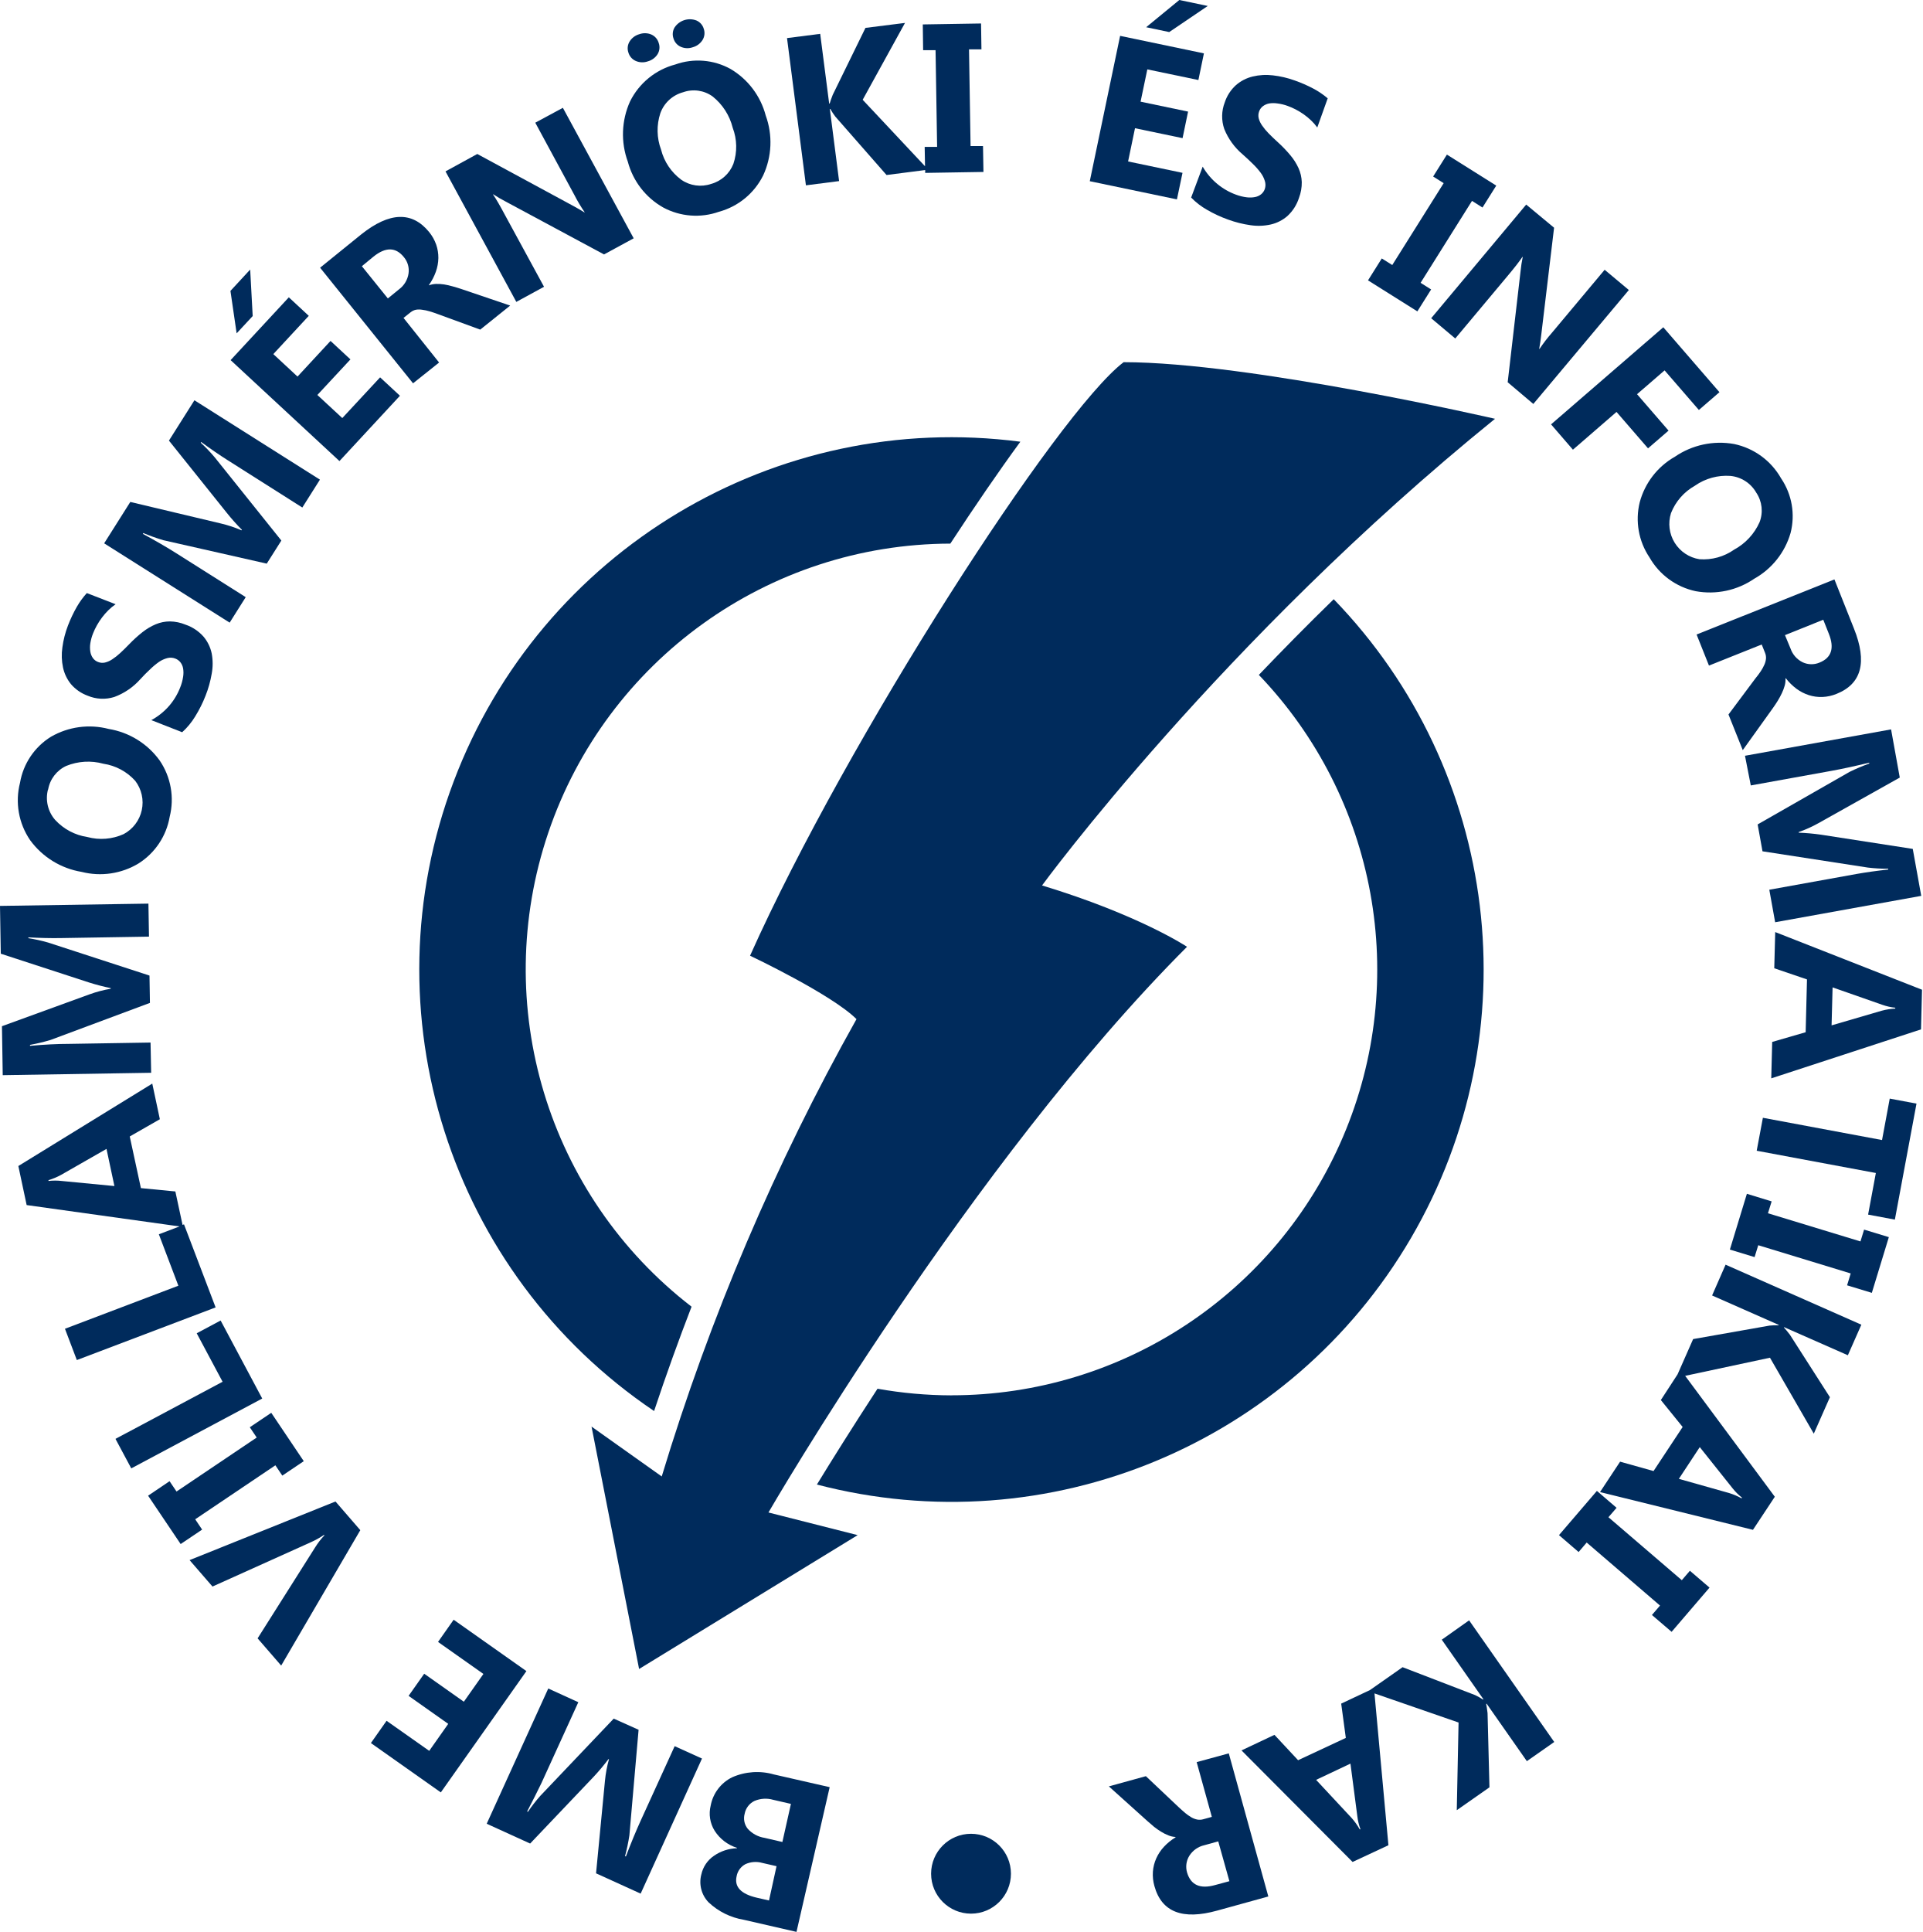
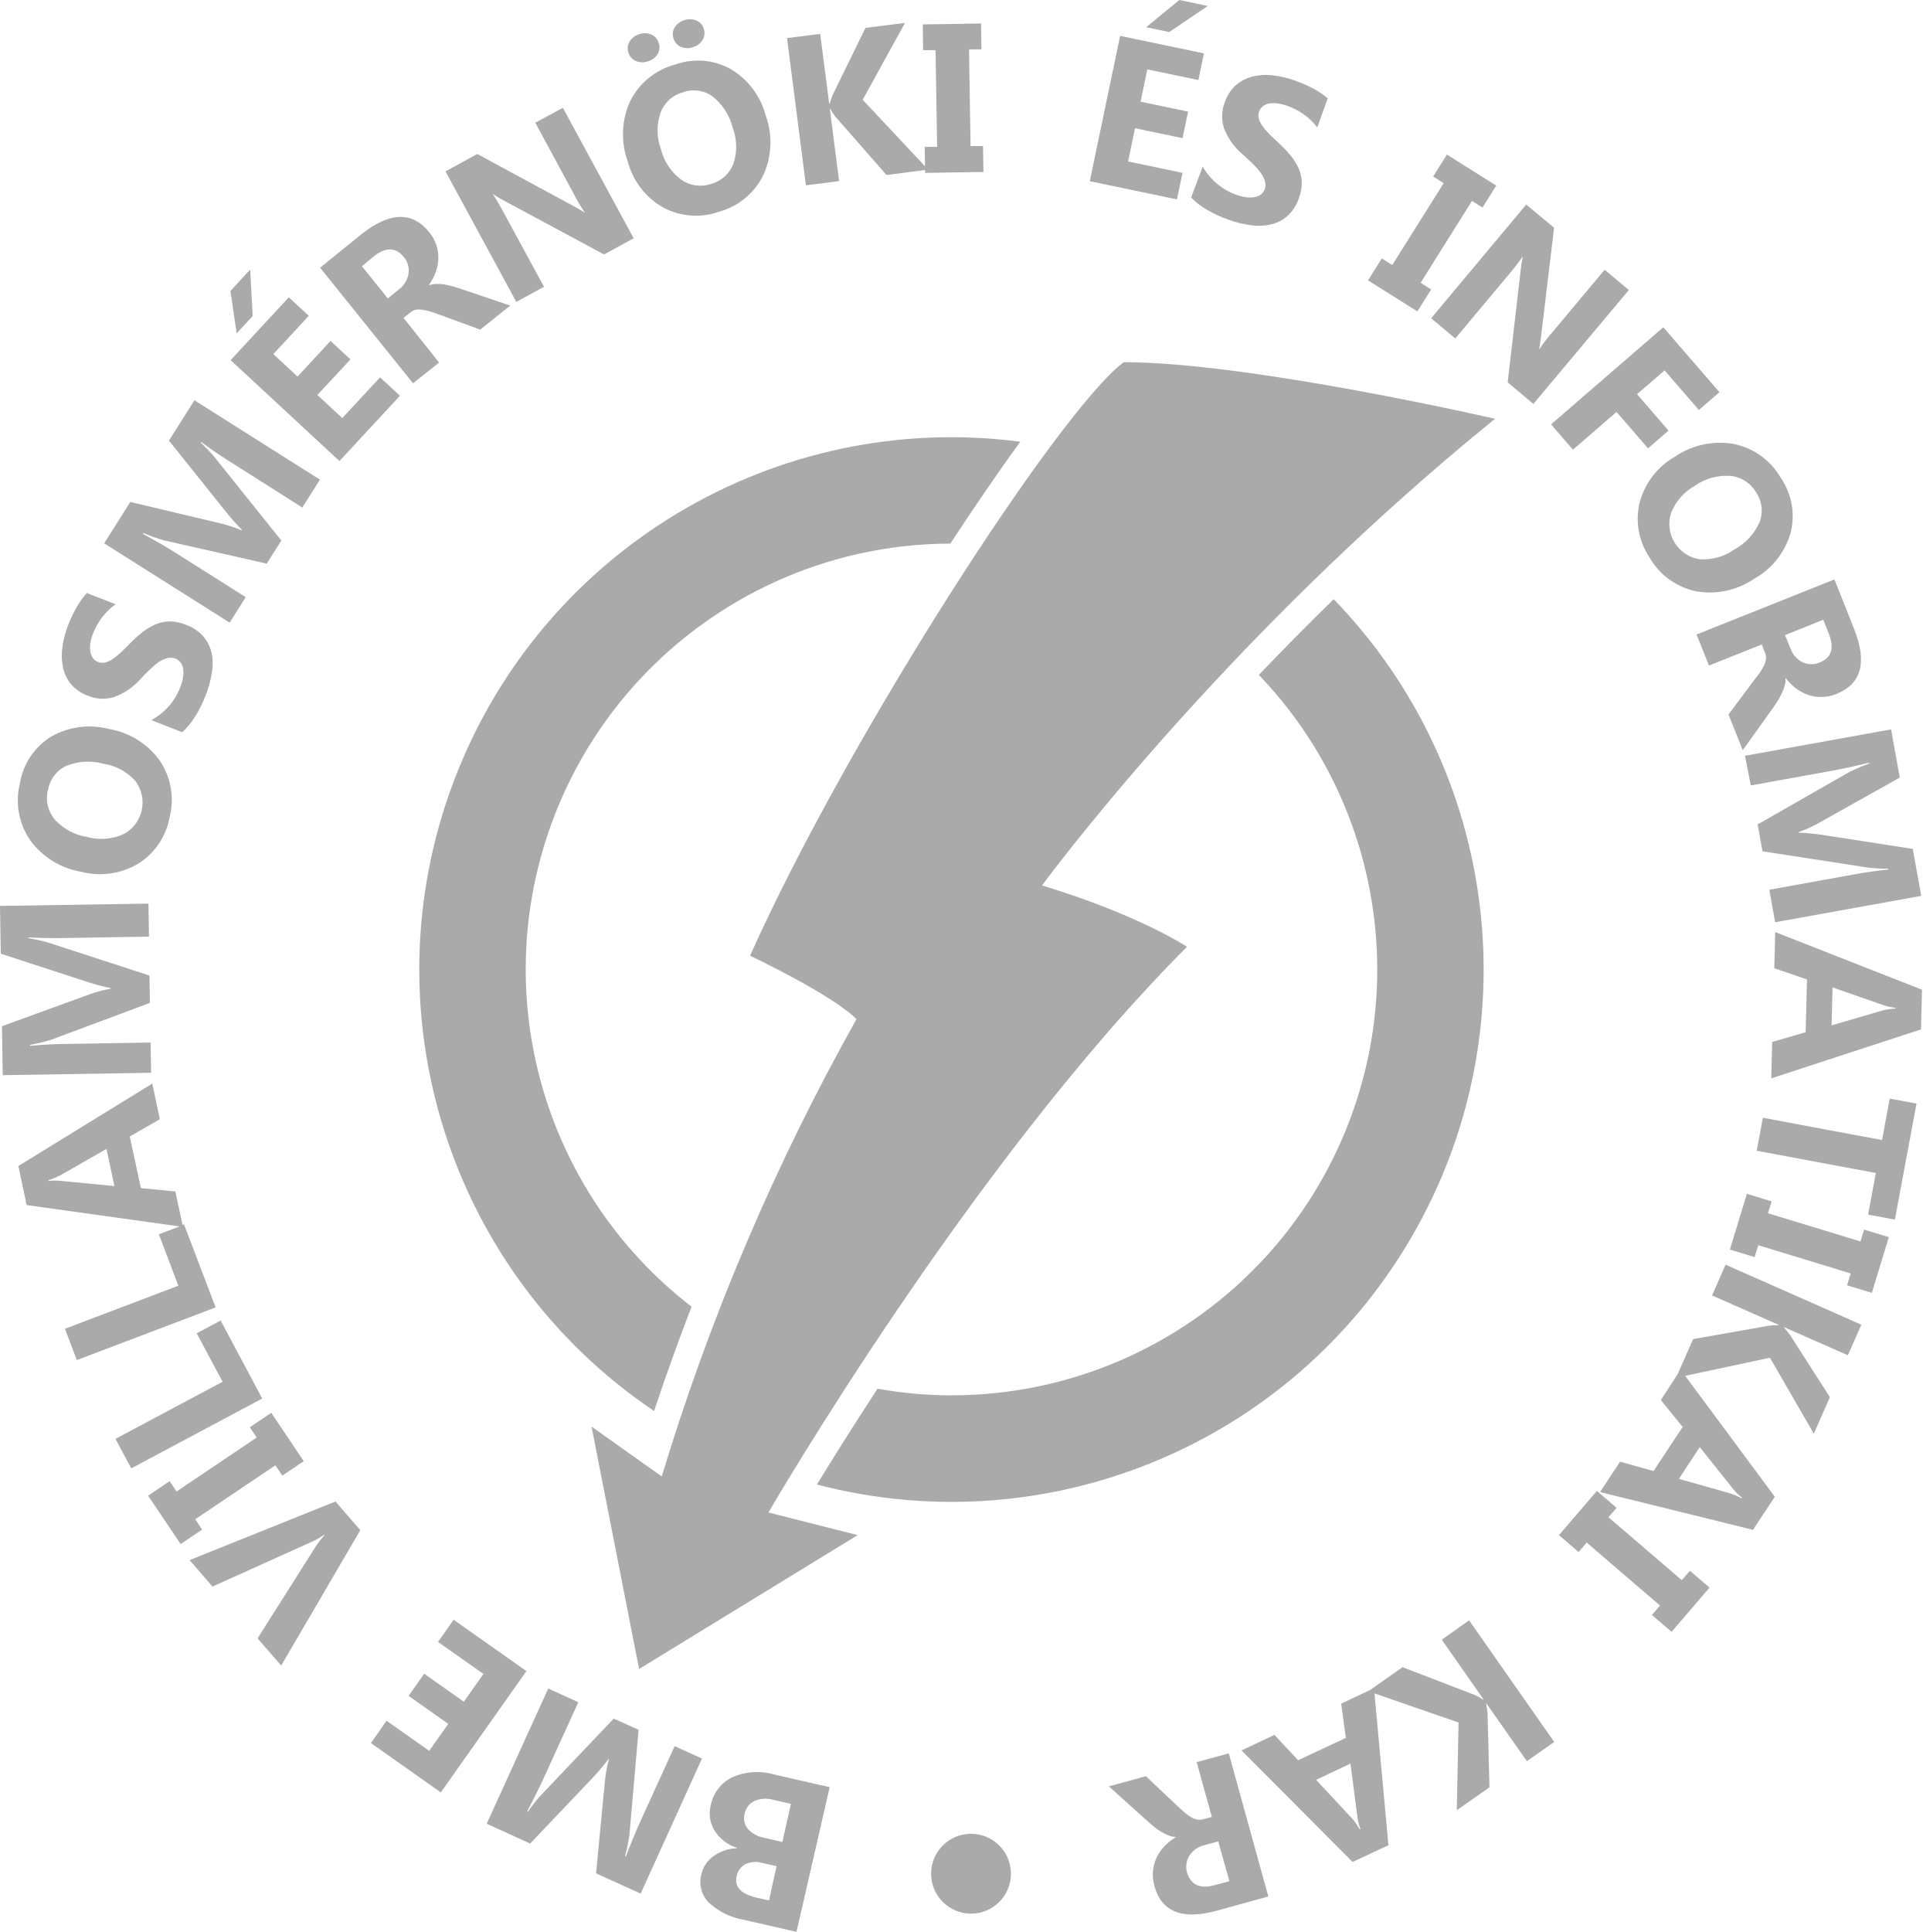
<svg xmlns="http://www.w3.org/2000/svg" viewBox="0 0 344.75 346.41">
  <defs>
-     <style>.cls-1{fill:#002b5c;}</style>
+     <style>.cls-1{fill:#AAAAAA;}</style>
  </defs>
  <g id="Réteg_2" data-name="Réteg 2">
    <g id="Réteg_2-2" data-name="Réteg 2">
      <path class="cls-1" d="M170.44,97.47c4.39-6.71,8.64-12.91,12.56-18.27A95.45,95.45,0,0,0,117.31,253c2.18-6.56,4.44-12.81,6.72-18.71A76.35,76.35,0,0,1,170.44,97.47Z" />
      <path class="cls-1" d="M170.65,250.19A76.75,76.75,0,0,1,157.38,249c-4.53,6.94-8.23,12.86-10.87,17.18A95.44,95.44,0,0,0,239.2,107.44c-4.79,4.66-9.26,9.21-13.43,13.57a76.34,76.34,0,0,1-55.13,129.17Z" />
      <path class="cls-1" d="M212.89,169.76s-8.53-5.69-26-11c0,0,32.09-43.87,81.24-83.67,0,0-44-10.15-66.61-10.15-11.78,8.94-49.55,67.43-67,106.42,0,0,14.62,6.91,19.09,11.37a411,411,0,0,0-34.93,82l-12.59-8.94,8.53,43.46,39.2-24-16-4.06S174.1,208.55,212.89,169.76Z" />
      <path class="cls-1" d="M131.31,318.67a7.11,7.11,0,0,0-3.85,5.07,5.86,5.86,0,0,0,.71,4.52,7.38,7.38,0,0,0,4,3.06l0,.07a7.66,7.66,0,0,0-4.13,1.36,5.45,5.45,0,0,0-2.26,3.35,5.25,5.25,0,0,0,1.31,5,12.1,12.1,0,0,0,6.31,3.12l9.45,2.17,5.95-25.95-10-2.28A11,11,0,0,0,131.31,318.67Zm6.61,22.09-2.19-.5q-4.27-1-3.62-3.84a3.07,3.07,0,0,1,1.59-2.18,4.39,4.39,0,0,1,3-.22l2.57.59Zm2.4-10.49-3.2-.74a5.13,5.13,0,0,1-3-1.61,3,3,0,0,1-.57-2.7,3.22,3.22,0,0,1,1.74-2.3,5,5,0,0,1,3.39-.21l3.17.73Z" />
      <path class="cls-1" d="M121,313.09l-6.11,13.39q-1.23,2.7-2.64,6.39l-.15-.07a34.51,34.51,0,0,0,.78-3.72l1.65-18.93-4.46-2L96.9,322a28,28,0,0,0-2.22,2.86l-.14-.06Q96,322,97.11,319.7l6.61-14.49-5.39-2.46L87.29,327l7.79,3.55,11.48-12.07a38.32,38.32,0,0,0,2.56-3.06l.1,0a22.24,22.24,0,0,0-.72,3.86l-1.6,16.61,8,3.64,11-24.22Z" />
      <polygon class="cls-1" points="81.36 290.42 78.56 294.4 86.7 300.14 83.19 305.12 76.08 300.1 73.28 304.07 80.39 309.09 76.98 313.93 69.33 308.54 66.52 312.53 79.06 321.38 94.41 299.63 81.36 290.42" />
      <path class="cls-1" d="M34,279.73l4.11,4.74,17.56-7.91a15.24,15.24,0,0,0,2.44-1.35l.07.08a13.37,13.37,0,0,0-1.65,2.14L46.2,293.76l4.23,4.88,14.19-24.28-4.45-5.14Z" />
      <polygon class="cls-1" points="35.01 272.41 49.39 262.73 50.63 264.58 54.48 261.99 48.65 253.32 44.8 255.91 46.04 257.75 31.66 267.43 30.41 265.58 26.56 268.18 32.4 276.85 36.25 274.26 35.01 272.41" />
      <polygon class="cls-1" points="39.57 236.77 35.28 239.06 39.92 247.75 20.71 257.99 23.54 263.28 47.03 250.76 39.57 236.77" />
      <path class="cls-1" d="M33,219.53l-.26.1-1.29-6-6.18-.6-2-9.26,5.4-3.09-1.36-6.39L3.29,209.07l1.49,7,27.42,3.83-3.71,1.41,3.5,9.22-20.34,7.72,2.13,5.61,24.89-9.44Zm-21.93-7.78a10.2,10.2,0,0,0-2.37,0l0-.15a11.65,11.65,0,0,0,2.25-.94L19.1,206l1.42,6.66Z" />
      <path class="cls-1" d="M27,186.93l-14.72.24q-3,0-6.9.35v-.17a34.78,34.78,0,0,0,3.7-.89l17.81-6.64-.08-4.9L8.63,169a28.11,28.11,0,0,0-3.54-.78v-.15q3.12.17,5.7.13l15.93-.26-.1-5.92L0,162.43.14,171,16,176.17a38.55,38.55,0,0,0,3.86,1v.11a22.29,22.29,0,0,0-3.79,1L.35,184l.14,8.78,26.62-.43Z" />
      <path class="cls-1" d="M14.63,156.33a13.36,13.36,0,0,0,10.23-1.52,12.39,12.39,0,0,0,5.57-8.35,12.52,12.52,0,0,0-1.79-10.1,14.09,14.09,0,0,0-9.15-5.66A13.76,13.76,0,0,0,9.14,132.1a12.09,12.09,0,0,0-5.55,8.25A12.66,12.66,0,0,0,5.4,150.64,14.32,14.32,0,0,0,14.63,156.33Zm-6-14.75a5.75,5.75,0,0,1,3.25-4.25,10.38,10.38,0,0,1,6.67-.39,9.58,9.58,0,0,1,5.7,3.06,6.41,6.41,0,0,1-2.08,9.56,9.68,9.68,0,0,1-6.5.52A9.86,9.86,0,0,1,9.88,147,6,6,0,0,1,8.6,141.58Z" />
      <path class="cls-1" d="M12.72,122.66a7.2,7.2,0,0,0,3,2.08,6.93,6.93,0,0,0,4.78.23,11.65,11.65,0,0,0,4.65-3.17q.91-1,1.75-1.77a12.82,12.82,0,0,1,1.6-1.34A4.81,4.81,0,0,1,30,118a2.31,2.31,0,0,1,1.46.09,2.15,2.15,0,0,1,.89.65,2.48,2.48,0,0,1,.49,1.1,4.63,4.63,0,0,1,0,1.52,8.44,8.44,0,0,1-.53,1.92,11.26,11.26,0,0,1-2,3.31,11.42,11.42,0,0,1-3.17,2.53l5.53,2.17A12.63,12.63,0,0,0,35,128.47a22.66,22.66,0,0,0,1.87-3.74,19.54,19.54,0,0,0,1.1-3.93,9.94,9.94,0,0,0,0-3.63,6.85,6.85,0,0,0-1.45-3A7.58,7.58,0,0,0,33.27,112a7.65,7.65,0,0,0-2.81-.58,6.61,6.61,0,0,0-2.52.51,10.22,10.22,0,0,0-2.38,1.41,23.19,23.19,0,0,0-2.37,2.15q-.88.91-1.64,1.61a10.7,10.7,0,0,1-1.44,1.13,4.06,4.06,0,0,1-1.3.57,2.1,2.1,0,0,1-1.24-.11,2,2,0,0,1-.91-.7,2.72,2.72,0,0,1-.46-1.14,4.74,4.74,0,0,1,0-1.51,8.16,8.16,0,0,1,.5-1.8,11.8,11.8,0,0,1,.68-1.42,12.45,12.45,0,0,1,.93-1.42,11.57,11.57,0,0,1,1.14-1.3,8.88,8.88,0,0,1,1.29-1.06l-5.17-2a14.42,14.42,0,0,0-1.8,2.48,24.13,24.13,0,0,0-1.58,3.34,17.17,17.17,0,0,0-1,3.9,10.23,10.23,0,0,0,.11,3.62A7.1,7.1,0,0,0,12.72,122.66Z" />
      <path class="cls-1" d="M44.07,107.07,31.62,99.2q-2.51-1.59-6-3.48l.09-.14a34.78,34.78,0,0,0,3.59,1.28l18.54,4.2,2.62-4.14L38.51,82A28,28,0,0,0,36,79.38l.08-.13q2.52,1.85,4.7,3.23L54.22,91l3.16-5L34.87,71.77,30.3,79,40.71,92A38.41,38.41,0,0,0,43.39,95l-.06.09a22.24,22.24,0,0,0-3.72-1.23L23.37,90l-4.69,7.42,22.51,14.22Z" />
      <polygon class="cls-1" points="45.32 56.67 44.87 48.33 41.33 52.16 42.44 59.77 45.32 56.67" />
      <polygon class="cls-1" points="60.88 82.67 71.73 70.96 68.17 67.66 61.39 74.96 56.92 70.82 62.85 64.44 59.28 61.13 53.36 67.52 49.02 63.49 55.38 56.63 51.8 53.31 41.36 64.57 60.88 82.67" />
      <path class="cls-1" d="M78.75,65,72.37,57l1.26-1a2.29,2.29,0,0,1,.95-.46,3.44,3.44,0,0,1,1.13,0,7.78,7.78,0,0,1,1.33.28q.72.21,1.57.53l7.52,2.75,5.37-4.31-8.85-3q-.69-.23-1.46-.44A13.54,13.54,0,0,0,79.66,51a8.22,8.22,0,0,0-1.45-.09,3.83,3.83,0,0,0-1.28.25l0-.06a9.74,9.74,0,0,0,1.24-2.38,7.69,7.69,0,0,0,.45-2.45,7.16,7.16,0,0,0-.39-2.41,7.51,7.51,0,0,0-1.28-2.27Q72.38,36,64.82,42l-7.41,6L74.08,68.73ZM71.56,51.88l-2,1.63L64.9,47.73,67,46q3.26-2.61,5.44.11a3.72,3.72,0,0,1,.83,2.93A4.31,4.31,0,0,1,71.56,51.88Z" />
      <path class="cls-1" d="M97.57,51.42l-7-12.86Q89.21,36,88.41,34.85l.07,0a24.26,24.26,0,0,0,2.23,1.3l17.62,9.47,5.32-2.89-12.7-23.4L96,22l7,12.94a28.43,28.43,0,0,0,1.87,3.14l-.06,0q-1.05-.65-2.21-1.27l-17-9.2L79.9,30.73l12.7,23.4Z" />
      <path class="cls-1" d="M118.94,37.2a12.39,12.39,0,0,0,10,.77,12.52,12.52,0,0,0,7.93-6.51,14.09,14.09,0,0,0,.46-10.75,13.76,13.76,0,0,0-6.3-8.34,12.08,12.08,0,0,0-9.91-.81A12.66,12.66,0,0,0,113,18.18,14.32,14.32,0,0,0,112.6,29,13.36,13.36,0,0,0,118.94,37.2Zm-.51-16.9a6,6,0,0,1,4.08-3.76,5.75,5.75,0,0,1,5.29.75,10.39,10.39,0,0,1,3.61,5.62,9.58,9.58,0,0,1,.12,6.47,6,6,0,0,1-4,3.6,6,6,0,0,1-5.33-.74,9.68,9.68,0,0,1-3.64-5.41A9.87,9.87,0,0,1,118.43,20.3Z" />
      <path class="cls-1" d="M114,10.92a2.93,2.93,0,0,0,2.19.08,3,3,0,0,0,1.75-1.29,2.35,2.35,0,0,0,.2-2,2.36,2.36,0,0,0-1.3-1.51,2.94,2.94,0,0,0-2.17-.07,3,3,0,0,0-1.74,1.29,2.32,2.32,0,0,0-.23,2A2.36,2.36,0,0,0,114,10.92Z" />
      <path class="cls-1" d="M122.09,8.39a2.91,2.91,0,0,0,2.16.08A3,3,0,0,0,126,7.17a2.34,2.34,0,0,0,.22-2,2.33,2.33,0,0,0-1.32-1.5A3.3,3.3,0,0,0,121,4.9a2.33,2.33,0,0,0-.21,2A2.35,2.35,0,0,0,122.09,8.39Z" />
      <path class="cls-1" d="M150.49,32.47l-1.66-12.93h.09a11,11,0,0,0,.89,1.36L159,31.38l6.93-.89V31l10.45-.17-.08-4.64-2.23,0-.28-17.34,2.23,0-.07-4.64-10.45.17L165.56,9l2.23,0,.28,17.34-2.23,0,.06,3.47L154.72,17.89l7.59-13.78L155.22,5,149.35,17q-.39,1-.55,1.57h-.09L147.1,6.07l-5.95.76,3.39,26.4Z" />
      <polygon class="cls-1" points="212.08 30.99 202.32 28.95 203.56 22.99 212.09 24.77 213.08 20.01 204.56 18.23 205.77 12.44 214.93 14.35 215.92 9.57 200.89 6.43 195.45 32.49 211.08 35.75 212.08 30.99" />
      <polygon class="cls-1" points="216.61 1.07 211.51 0 205.56 4.88 209.7 5.75 216.61 1.07" />
      <path class="cls-1" d="M213.63,35.42a12.61,12.61,0,0,0,2.85,2.2,22.55,22.55,0,0,0,3.8,1.76,19.54,19.54,0,0,0,4,1,9.93,9.93,0,0,0,3.63-.13,6.86,6.86,0,0,0,3-1.53,7.56,7.56,0,0,0,2.06-3.24,7.65,7.65,0,0,0,.5-2.83,6.62,6.62,0,0,0-.58-2.5,10.06,10.06,0,0,0-1.48-2.33,23.21,23.21,0,0,0-2.22-2.31q-.94-.85-1.66-1.59a10.41,10.41,0,0,1-1.17-1.41,4,4,0,0,1-.61-1.28,2.11,2.11,0,0,1,.07-1.25,2,2,0,0,1,.67-.93,2.71,2.71,0,0,1,1.12-.5,4.78,4.78,0,0,1,1.51,0,8.22,8.22,0,0,1,1.81.44,11.74,11.74,0,0,1,1.44.63,12.49,12.49,0,0,1,1.45.88,11.56,11.56,0,0,1,1.33,1.1,8.92,8.92,0,0,1,1.1,1.26l1.87-5.23a14.6,14.6,0,0,0-2.53-1.72,24.14,24.14,0,0,0-3.38-1.48,17.14,17.14,0,0,0-3.93-.92,10.2,10.2,0,0,0-3.62.21,7.08,7.08,0,0,0-3,1.55,7.2,7.2,0,0,0-2,3.08,6.93,6.93,0,0,0-.09,4.78,11.62,11.62,0,0,0,3.31,4.56q1,.89,1.82,1.7a12.88,12.88,0,0,1,1.38,1.56,4.76,4.76,0,0,1,.76,1.48,2.29,2.29,0,0,1,0,1.46,2.12,2.12,0,0,1-.62.91,2.47,2.47,0,0,1-1.08.52,4.64,4.64,0,0,1-1.52.06,8.45,8.45,0,0,1-1.93-.47,11.26,11.26,0,0,1-3.37-1.93,11.43,11.43,0,0,1-2.62-3.1Z" />
      <polygon class="cls-1" points="256.67 51.9 254.78 50.71 264 36.02 265.88 37.21 268.35 33.28 259.5 27.72 257.03 31.65 258.92 32.84 249.7 47.52 247.82 46.34 245.35 50.27 254.2 55.83 256.67 51.9" />
      <path class="cls-1" d="M261,60.69l9.39-11.22q1.86-2.22,2.65-3.4l.06,0a23.81,23.81,0,0,0-.39,2.55L270.4,68.54,275,72.43,292.13,52l-4.34-3.63-9.45,11.29a28.75,28.75,0,0,0-2.23,2.9l-.06,0q.22-1.22.37-2.52l2.3-19.21-5-4.15L256.68,57.06Z" />
      <polygon class="cls-1" points="282.1 80.63 289.92 73.86 295.57 80.39 299.25 77.21 293.6 70.68 298.54 66.41 304.69 73.51 308.38 70.32 298.31 58.68 278.18 76.09 282.1 80.63" />
      <path class="cls-1" d="M294.08,90.06a12.4,12.4,0,0,0,1.75,9.88,12.53,12.53,0,0,0,8.28,6.06,14.09,14.09,0,0,0,10.52-2.24,13.75,13.75,0,0,0,6.5-8.18,12.08,12.08,0,0,0-1.69-9.8A12.66,12.66,0,0,0,311,79.61a14.32,14.32,0,0,0-10.61,2.28A13.37,13.37,0,0,0,294.08,90.06Zm9.94-3a9.86,9.86,0,0,1,6.3-1.73,6,6,0,0,1,4.66,3,5.76,5.76,0,0,1,.59,5.31,10.39,10.39,0,0,1-4.54,4.9,9.58,9.58,0,0,1-6.24,1.73A6.41,6.41,0,0,1,299.69,92,9.69,9.69,0,0,1,304,87.08Z" />
      <path class="cls-1" d="M306.5,119.34l9.46-3.78.6,1.5a2.31,2.31,0,0,1,.17,1,3.44,3.44,0,0,1-.28,1.09,7.7,7.7,0,0,1-.65,1.19q-.41.62-1,1.34L310,128.11l2.56,6.39,5.44-7.59q.42-.59.84-1.27a13.82,13.82,0,0,0,.74-1.37,8.28,8.28,0,0,0,.51-1.36,3.89,3.89,0,0,0,.13-1.29l.07,0a9.73,9.73,0,0,0,1.91,1.88,7.67,7.67,0,0,0,2.22,1.14,7.15,7.15,0,0,0,2.42.33,7.52,7.52,0,0,0,2.55-.56q6.72-2.69,3.12-11.69L329,103.89l-24.72,9.88ZM327,111.12l1,2.52q1.55,3.88-1.69,5.17a3.71,3.71,0,0,1-3-.06,4.3,4.3,0,0,1-2.18-2.46l-1-2.41Z" />
      <path class="cls-1" d="M314,140.83l14.49-2.62q2.92-.53,6.75-1.46l0,.16a34.56,34.56,0,0,0-3.51,1.48l-16.5,9.43.87,4.82,18.92,2.92a28,28,0,0,0,3.62.2l0,.15q-3.11.34-5.65.79l-15.67,2.83,1.05,5.83,26.2-4.73-1.52-8.42-16.46-2.55a38,38,0,0,0-4-.36l0-.11a22.23,22.23,0,0,0,3.57-1.61l14.56-8.16-1.56-8.64-26.2,4.73Z" />
      <path class="cls-1" d="M318.38,167.12l-.17,6.49,5.87,2-.24,9.47-6,1.74-.17,6.53,26.86-8.78.18-7.11Zm21.52,13.72a11.63,11.63,0,0,0-2.41.38l-9,2.63.18-6.81,8.94,3.13a10.21,10.21,0,0,0,2.31.52Z" />
      <polygon class="cls-1" points="337.54 204.41 316.17 200.42 315.06 206.33 336.43 210.32 335.04 217.78 339.84 218.68 343.72 197.88 338.92 196.98 337.54 204.41" />
      <polygon class="cls-1" points="333.67 222.59 317.08 217.54 317.74 215.41 313.3 214.05 310.25 224.05 314.68 225.4 315.34 223.27 331.92 228.33 331.27 230.46 335.71 231.81 338.76 221.82 334.32 220.47 333.67 222.59" />
      <path class="cls-1" d="M307.06,232.28,319,237.55l0,.08a11.22,11.22,0,0,0-1.63.05l-13.71,2.42-2.79,6.32-3,4.61,3.91,4.83-5.22,7.9-6-1.68-3.6,5.45,27.43,6.77,3.92-5.93-16.08-21.68,15.21-3.25,7.86,13.62,2.89-6.54-7.18-11.21q-.67-.87-1.06-1.28l0-.08L331.41,243l2.42-5.48-24.35-10.76Zm3.68,34.58a10.11,10.11,0,0,0,1.68,1.67l-.08.12a11.78,11.78,0,0,0-2.24-.95l-9-2.54,3.75-5.69Z" />
      <polygon class="cls-1" points="301.63 283.33 288.47 272.04 289.93 270.35 286.4 267.32 279.6 275.25 283.12 278.28 284.57 276.58 297.72 287.88 296.27 289.57 299.8 292.59 306.6 284.66 303.08 281.64 301.63 283.33" />
      <path class="cls-1" d="M258.58,294l7.47,10.68-.08.05a11.12,11.12,0,0,0-1.42-.8l-13-5-5.85,4.1-5.16,2.43.83,6.15-8.56,4-4.24-4.55-5.91,2.79,19.92,20,6.43-3-2.5-27.22,15.08,5.22-.32,15.72,5.86-4.1-.34-13.31q-.13-1.09-.25-1.64l.08-.05,7.22,10.31,4.91-3.44-15.27-21.81ZM243.86,328a11.6,11.6,0,0,0-1.42-2l-6.4-6.87,6.16-2.91,1.23,9.4A10.24,10.24,0,0,0,244,328Z" />
      <path class="cls-1" d="M214.62,315.95l2.72,9.82-1.56.43a2.3,2.3,0,0,1-1.05.05,3.49,3.49,0,0,1-1.06-.4,7.84,7.84,0,0,1-1.11-.78c-.38-.32-.79-.69-1.23-1.1l-5.82-5.5-6.64,1.83,6.95,6.25q.54.49,1.16,1a13.29,13.29,0,0,0,1.28.89,8.07,8.07,0,0,0,1.3.65,3.77,3.77,0,0,0,1.27.28l0,.07a9.67,9.67,0,0,0-2.08,1.69,7.66,7.66,0,0,0-1.38,2.08,7.18,7.18,0,0,0-.6,2.37,7.57,7.57,0,0,0,.27,2.59q1.93,7,11.27,4.4l9.16-2.53-7.09-25.66ZM217.9,338q-4,1.11-5-2.25a3.72,3.72,0,0,1,.4-3,4.3,4.3,0,0,1,2.69-1.9l2.5-.69,2,7.14Z" />
      <circle class="cls-1" cx="174.15" cy="335.96" r="7.16" />
    </g>
  </g>
</svg>
